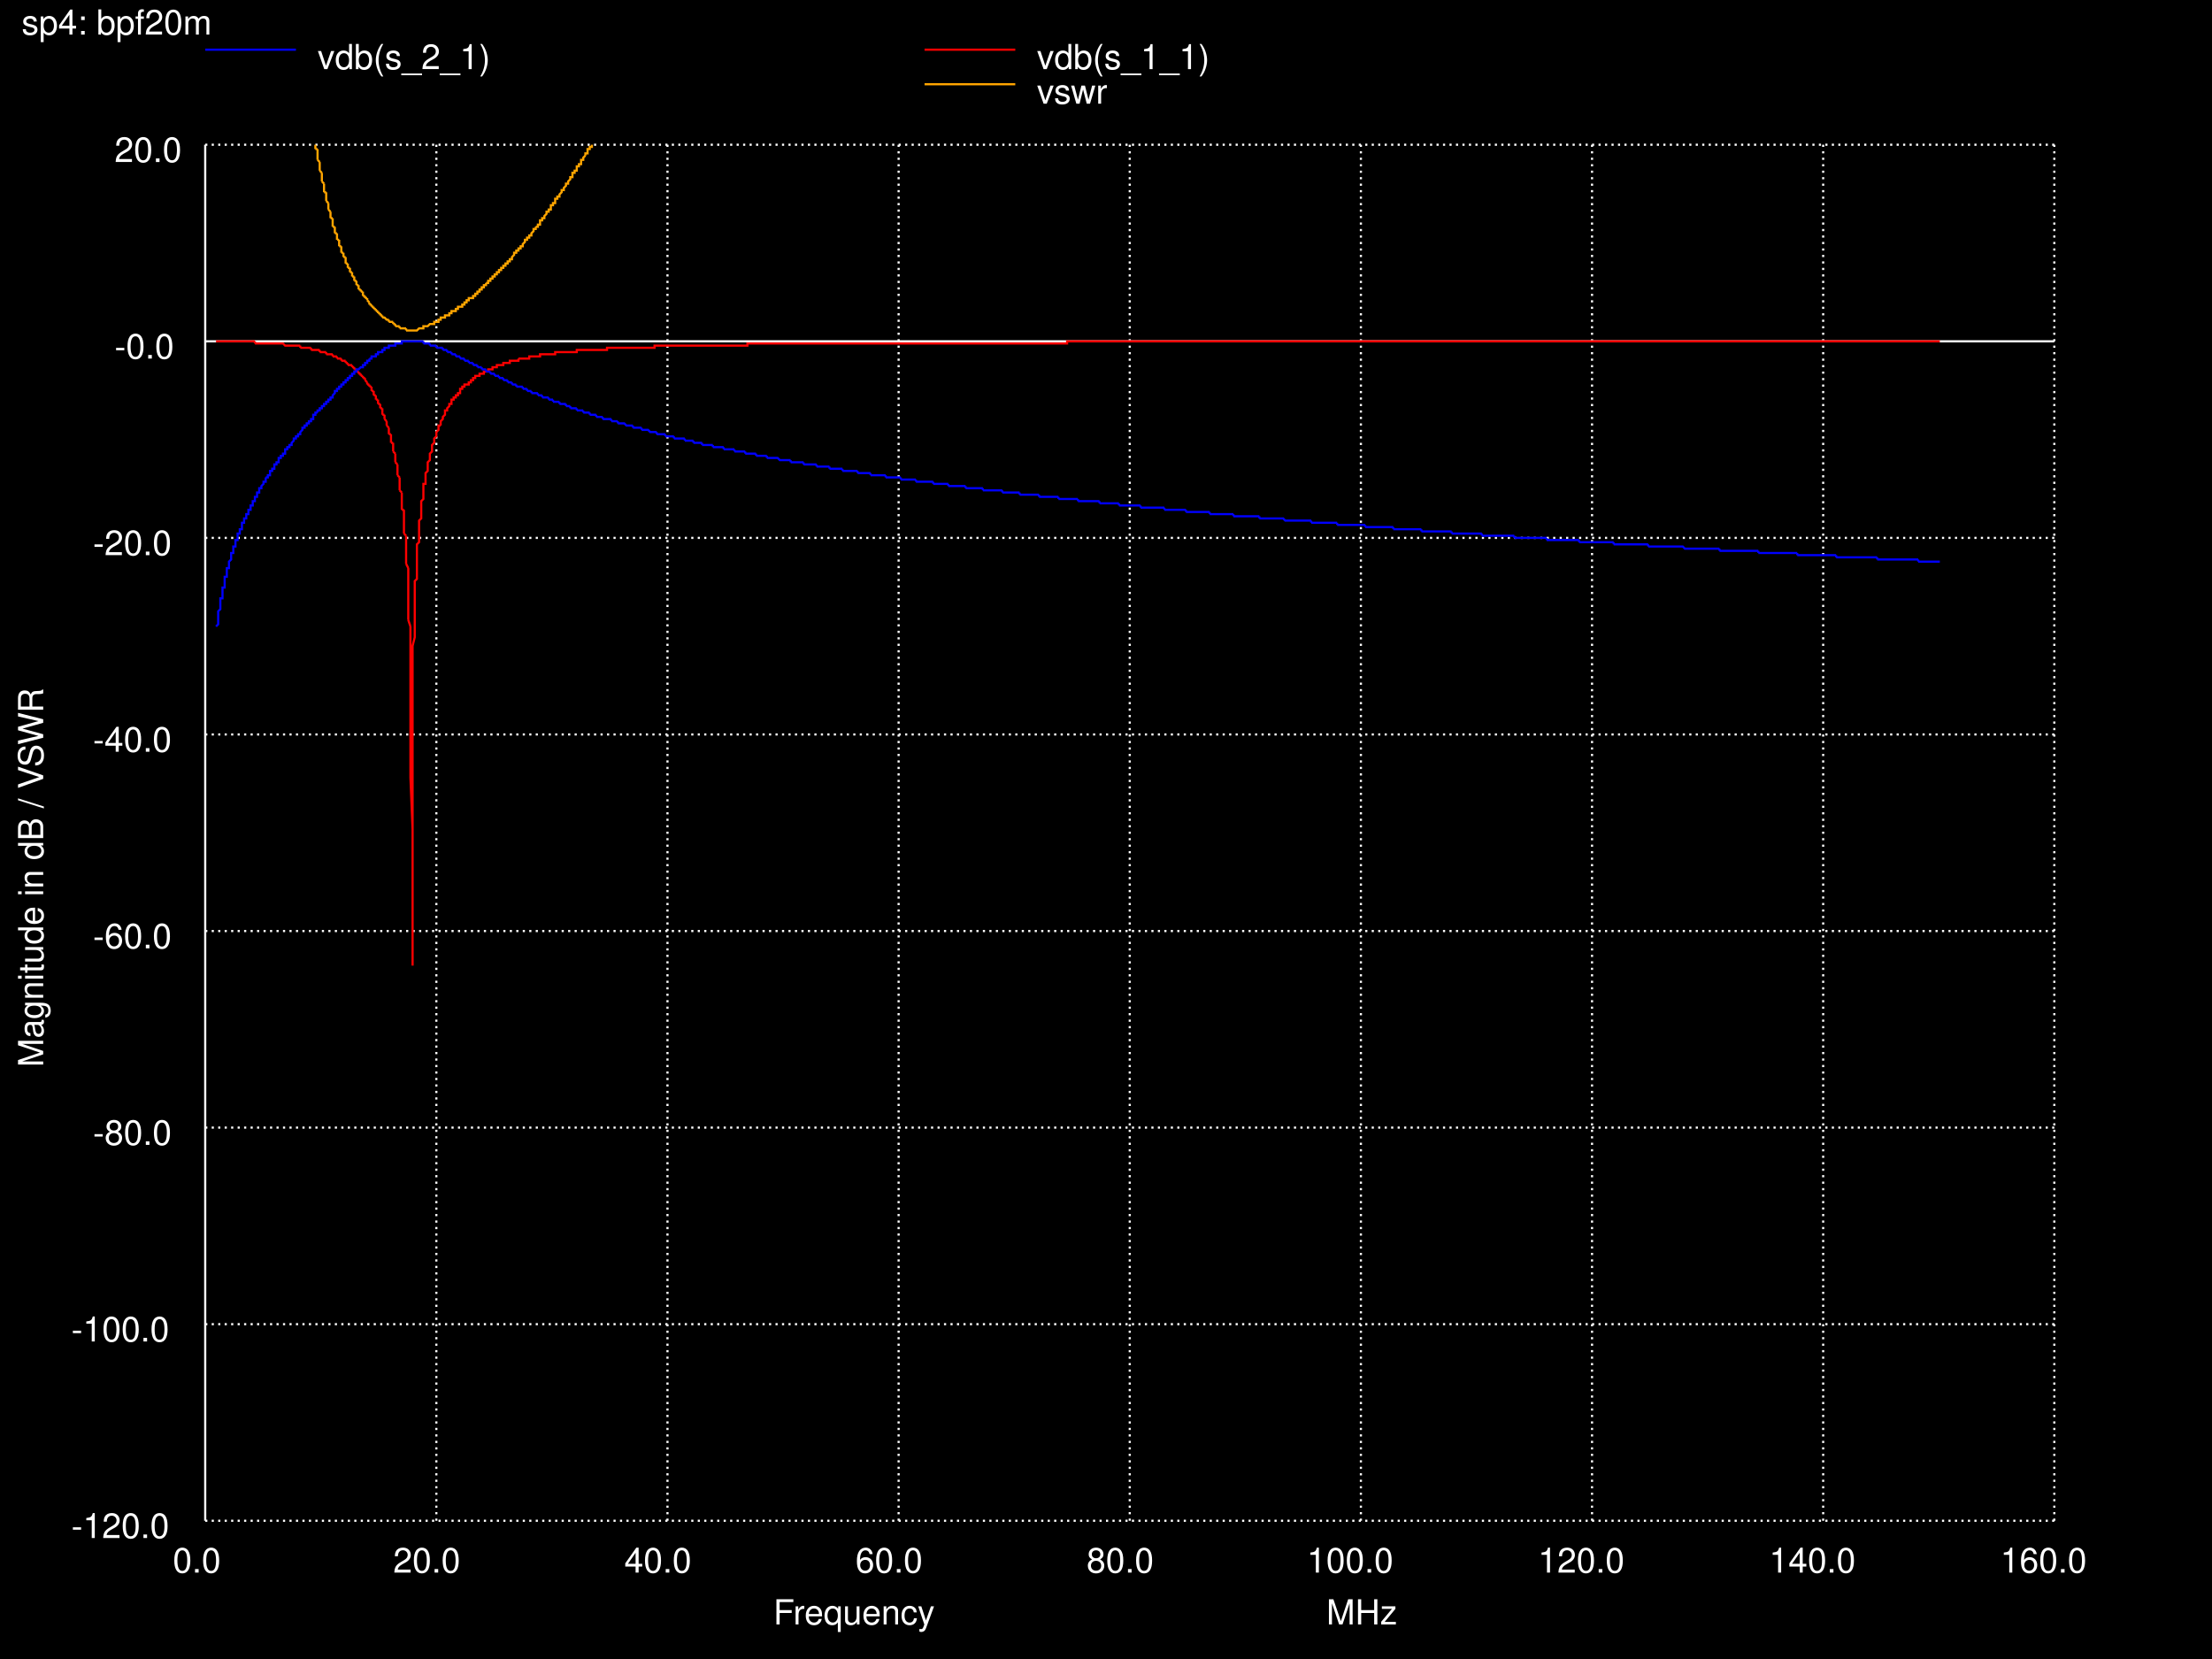
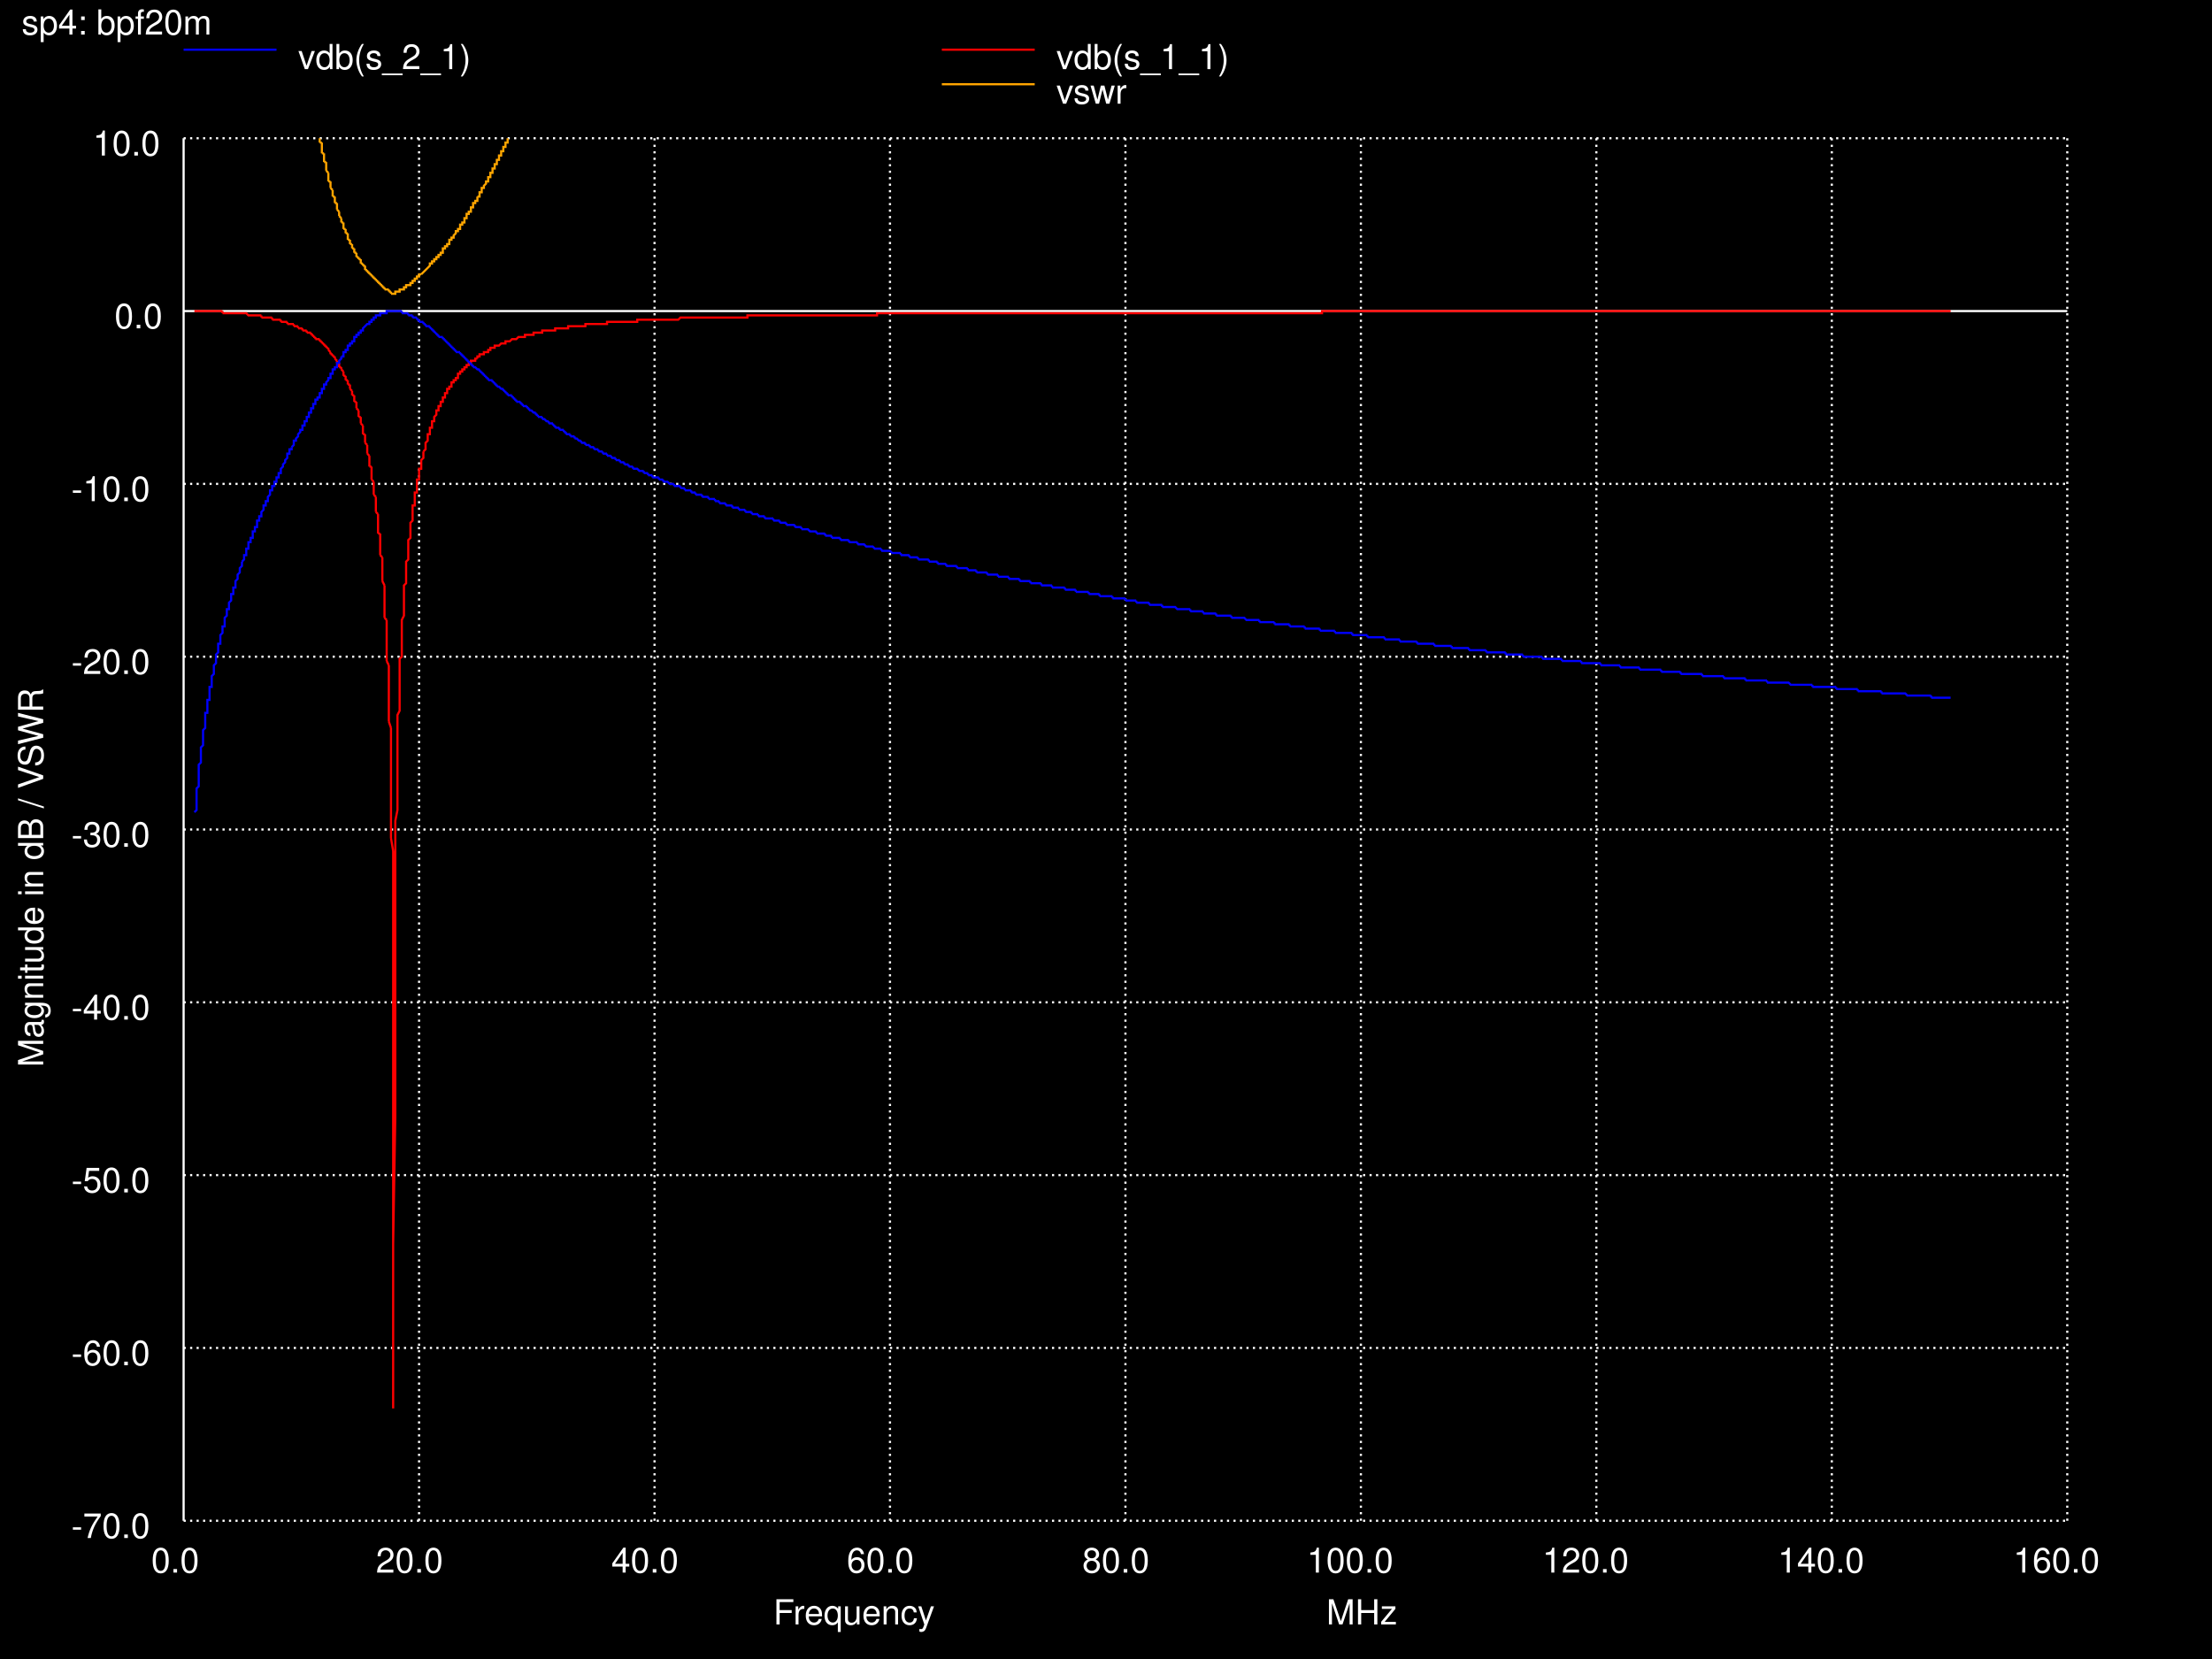
<svg xmlns="http://www.w3.org/2000/svg" version="1.1" width="100%" height="100%" viewBox="0 0 1024 768" style="fill: none; font-family: Helvetica;  font: Helvetica; ">
  <rect x="0" y="0" width="1024" height="768" fill="black" stroke="none" />
  <text stroke="none" fill="white" font-size="16" x="358" y="752">
Frequency
</text>
  <text transform="rotate(-90, 20, 494)" stroke="none" fill="white" font-size="16" x="20" y="494">
Magnitude in dB / VSWR
</text>
  <text stroke="none" fill="white" font-size="16" x="10" y="16">
sp4: bpf20m
</text>
-   <path stroke="white" d="M95 704l0 -637" />
-   <text stroke="none" fill="white" font-size="16" x="80" y="728">
+   <path stroke="white" d="M85 704l0 -640" />
+   <text stroke="none" fill="white" font-size="16" x="70" y="728">
0.0
</text>
-   <path stroke="white" stroke-dasharray="1,2" d="M202 704l0 -637" />
-   <text stroke="none" fill="white" font-size="16" x="182" y="728">
+   <path stroke="white" stroke-dasharray="1,2" d="M194 704l0 -640" />
+   <text stroke="none" fill="white" font-size="16" x="174" y="728">
20.0
</text>
-   <path stroke="white" stroke-dasharray="1,2" d="M309 704l0 -637" />
-   <text stroke="none" fill="white" font-size="16" x="289" y="728">
+   <path stroke="white" stroke-dasharray="1,2" d="M303 704l0 -640" />
+   <text stroke="none" fill="white" font-size="16" x="283" y="728">
40.0
</text>
-   <path stroke="white" stroke-dasharray="1,2" d="M416 704l0 -637" />
-   <text stroke="none" fill="white" font-size="16" x="396" y="728">
+   <path stroke="white" stroke-dasharray="1,2" d="M412 704l0 -640" />
+   <text stroke="none" fill="white" font-size="16" x="392" y="728">
60.0
</text>
-   <path stroke="white" stroke-dasharray="1,2" d="M523 704l0 -637" />
-   <text stroke="none" fill="white" font-size="16" x="503" y="728">
+   <path stroke="white" stroke-dasharray="1,2" d="M521 704l0 -640" />
+   <text stroke="none" fill="white" font-size="16" x="501" y="728">
80.0
</text>
-   <path stroke="white" stroke-dasharray="1,2" d="M630 704l0 -637" />
+   <path stroke="white" stroke-dasharray="1,2" d="M630 704l0 -640" />
  <text stroke="none" fill="white" font-size="16" x="605" y="728">
100.0
</text>
-   <path stroke="white" stroke-dasharray="1,2" d="M737 704l0 -637" />
-   <text stroke="none" fill="white" font-size="16" x="712" y="728">
+   <path stroke="white" stroke-dasharray="1,2" d="M739 704l0 -640" />
+   <text stroke="none" fill="white" font-size="16" x="714" y="728">
120.0
</text>
-   <path stroke="white" stroke-dasharray="1,2" d="M844 704l0 -637" />
-   <text stroke="none" fill="white" font-size="16" x="819" y="728">
+   <path stroke="white" stroke-dasharray="1,2" d="M848 704l0 -640" />
+   <text stroke="none" fill="white" font-size="16" x="823" y="728">
140.0
</text>
-   <path stroke="white" stroke-dasharray="1,2" d="M951 704l0 -637" />
-   <text stroke="none" fill="white" font-size="16" x="926" y="728">
+   <path stroke="white" stroke-dasharray="1,2" d="M957 704l0 -640" />
+   <text stroke="none" fill="white" font-size="16" x="932" y="728">
160.0
</text>
  <text stroke="none" fill="white" font-size="16" x="614" y="752">
MHz
</text>
-   <path stroke="white" stroke-dasharray="1,2" d="M95 704l856 0" />
+   <path stroke="white" stroke-dasharray="1,2" d="M85 704l872 0" />
  <text stroke="none" fill="white" font-size="16" x="33" y="712">
- -120.0
+ -70.0
</text>
-   <path stroke="white" stroke-dasharray="1,2" d="M95 613l856 0" />
-   <text stroke="none" fill="white" font-size="16" x="33" y="621">
- -100.0
- </text>
-   <path stroke="white" stroke-dasharray="1,2" d="M95 522l856 0" />
-   <text stroke="none" fill="white" font-size="16" x="43" y="530">
- -80.0
- </text>
-   <path stroke="white" stroke-dasharray="1,2" d="M95 431l856 0" />
-   <text stroke="none" fill="white" font-size="16" x="43" y="439">
+   <path stroke="white" stroke-dasharray="1,2" d="M85 624l872 0" />
+   <text stroke="none" fill="white" font-size="16" x="33" y="632">
-60.0
</text>
-   <path stroke="white" stroke-dasharray="1,2" d="M95 340l856 0" />
-   <text stroke="none" fill="white" font-size="16" x="43" y="348">
+   <path stroke="white" stroke-dasharray="1,2" d="M85 544l872 0" />
+   <text stroke="none" fill="white" font-size="16" x="33" y="552">
+ -50.0
+ </text>
+   <path stroke="white" stroke-dasharray="1,2" d="M85 464l872 0" />
+   <text stroke="none" fill="white" font-size="16" x="33" y="472">
-40.0
</text>
-   <path stroke="white" stroke-dasharray="1,2" d="M95 249l856 0" />
-   <text stroke="none" fill="white" font-size="16" x="43" y="257">
+   <path stroke="white" stroke-dasharray="1,2" d="M85 384l872 0" />
+   <text stroke="none" fill="white" font-size="16" x="33" y="392">
+ -30.0
+ </text>
+   <path stroke="white" stroke-dasharray="1,2" d="M85 304l872 0" />
+   <text stroke="none" fill="white" font-size="16" x="33" y="312">
-20.0
</text>
-   <path stroke="white" d="M95 158l856 0" />
-   <text stroke="none" fill="white" font-size="16" x="53" y="166">
- -0.0
+   <path stroke="white" stroke-dasharray="1,2" d="M85 224l872 0" />
+   <text stroke="none" fill="white" font-size="16" x="33" y="232">
+ -10.0
</text>
-   <path stroke="white" stroke-dasharray="1,2" d="M95 67l856 0" />
-   <text stroke="none" fill="white" font-size="16" x="53" y="75">
- 20.0
+   <path stroke="white" d="M85 144l872 0" />
+   <text stroke="none" fill="white" font-size="16" x="53" y="152">
+ 0.0
+ </text>
+   <path stroke="white" stroke-dasharray="1,2" d="M85 64l872 0" />
+   <text stroke="none" fill="white" font-size="16" x="43" y="72">
+ 10.0
</text>
  <text stroke="none" fill="white" font-size="16" x="10" y="32">
     
</text>
-   <path stroke="red" d="M428 23l42 0" />
-   <text stroke="none" fill="white" font-size="16" x="480" y="32">
+   <path stroke="red" d="M436 23l43 0" />
+   <text stroke="none" fill="white" font-size="16" x="489" y="32">
vdb(s_1_1)
</text>
-   <path stroke="red" d="M100 158l18 0M118 159l0 -1M118 159l13 0 1 1 7 0M139 161l0 -1M139 161l5 0M144 162l0 -1M144 162l4 0M148 163l0 -1M148 163l3 0M151 164l0 -1M151 164l3 0M154 165l0 -1M154 165l2 0M156 166l0 -1M156 166l2 0M158 167l0 -1M158 167l2 0" />
-   <path stroke="red" d="M160 168l0 -1M160 168l1 0M161 169l0 -1M161 169l2 0M163 170l0 -1M163 170l1 0M164 171l0 -1M164 171l1 0M165 172l0 -1M165 172l1 0M166 173l0 -1M166 173l1 0M167 174l0 -1M167 174l1 0M168 175l0 -1M168 175l1 0M169 176l0 -1M169 176l1 1" />
-   <path stroke="red" d="M170 178l0 -1M170 178l1 0M171 179l0 -1M171 179l1 0M172 181l0 -2M172 181l1 0M173 183l0 -2M173 183l1 0M174 185l0 -2M174 185l1 0M175 187l0 -2M175 187l1 0M176 189l0 -2M176 189l1 0M177 192l0 -3M177 192l1 0M178 194l0 -2M178 194l1 1" />
-   <path stroke="red" d="M179 197l0 -2M179 197l1 1M180 201l0 -3M180 201l1 0M181 205l0 -4M181 205l1 0M182 209l0 -4M182 209l1 1M183 214l0 -4M183 214l1 1M184 220l0 -5M184 220l1 1M185 227l0 -6M185 227l1 1M186 236l0 -8M186 236l1 0M187 247l0 -11M187 247l1 1" />
-   <path stroke="red" d="M188 261l0 -13M188 261l1 2M189 287l0 -24M189 287l1 3M190 360l0 -70M190 360l1 24M191 447l0 -148 1 -4 0 -26 1 -1 0 -16 1 -1 0 -10 1 -1 0 -8 1 -1 0 -7 1 0 0 -5 1 -1 0 -4 1 -1 0 -3 1 -1 0 -3 1 -1 0 -2 1 -1 0 -2 1 -1 0 -2 1 0" />
-   <path stroke="red" d="M204 197l0 -2 1 -1 0 -1 1 -1 0 -2 1 0 0 -1 1 -1 0 -1 1 0 0 -2 1 0 0 -1 1 0 0 -1 1 0 0 -1 1 0 0 -2 1 0 0 -1 1 0 0 -1 2 0 0 -1 1 0 0 -1 1 0 0 -1 1 0 0 -1 2 0 0 -1 2 0 0 -1 2 0 0 -1 2 0 0 -1 2 0 0 -1 3 0 0 -1 3 0 0 -1 4 0 0 -1" />
-   <path stroke="red" d="M240 166l5 0 0 -1 5 0 0 -1 7 0 0 -1 10 0 0 -1 14 0 0 -1 22 0 0 -1 43 0 0 -1 148 0 0 -1 404 0" />
-   <path stroke="blue" d="M95 23l42 0" />
-   <text stroke="none" fill="white" font-size="16" x="147" y="32">
+   <path stroke="red" d="M90 144l13 0M103 145l0 -1M103 145l11 0 1 1 6 0M121 147l0 -1M121 147l5 0M126 148l0 -1M126 148l4 0M130 149l0 -1M130 149l3 0M133 150l0 -1M133 150l3 0M136 151l0 -1M136 151l2 0M138 152l0 -1M138 152l2 0M140 153l0 -1M140 153l2 0" />
+   <path stroke="red" d="M142 154l0 -1M142 154l2 0M144 155l0 -1M144 155l1 0M145 156l0 -1M145 156l1 0M146 157l0 -1M146 157l2 0M148 158l0 -1M148 158l1 0M149 159l0 -1M149 159l1 0M150 160l0 -1M150 160l1 0M151 161l0 -1M151 161l1 0M152 162l0 -1M152 162l1 1" />
+   <path stroke="red" d="M153 164l0 -1M153 164l1 0M154 165l0 -1M154 165l1 0M155 166l0 -1M155 166l1 1M156 168l0 -1M156 168l1 0M157 170l0 -2M157 170l1 0M158 171l0 -1M158 171l1 1M159 174l0 -2M159 174l1 0M160 176l0 -2M160 176l1 0M161 178l0 -2M161 178l1 0" />
+   <path stroke="red" d="M162 180l0 -2M162 180l1 1M163 183l0 -2M163 183l1 0M164 186l0 -3M164 186l1 0M165 189l0 -3M165 189l1 1M166 193l0 -3M166 193l1 0M167 196l0 -3M167 196l1 1M168 201l0 -4M168 201l1 0M169 205l0 -4M169 205l1 1M170 210l0 -4M170 210l1 1" />
+   <path stroke="red" d="M171 216l0 -5M171 216l1 0M172 222l0 -6M172 222l1 1M173 229l0 -6M173 229l1 1M174 237l0 -7M174 237l1 1M175 247l0 -9M175 247l1 0M176 257l0 -10M176 257l1 1M177 269l0 -11M177 269l1 2M178 286l0 -15M178 286l1 1M179 306l0 -19M179 306l1 2" />
+   <path stroke="red" d="M180 334l0 -26M180 334l1 3M181 388l0 -51M181 388l1 6M182 652l0 -258M182 576l1 -59 0 -137 1 -5 0 -44 1 -2 0 -24 1 -1 0 -17 1 -2 0 -14 1 -1 0 -10 1 -1 0 -9 1 -1 0 -7 1 -1 0 -7 1 0 0 -6 1 0 0 -6 1 0 0 -5 1 0 0 -4 1 -1 0 -3" />
+   <path stroke="red" d="M196 209l1 -1 0 -3 1 -1 0 -3 1 0 0 -3 1 0 0 -3 1 0 0 -2 1 -1 0 -2 1 0 0 -2 1 0 0 -2 1 0 0 -2 1 0 0 -2 1 0 0 -2 1 0 0 -1 1 0 0 -2 1 0 0 -1 1 0 0 -1 1 0 0 -2 1 0 0 -1 1 0 0 -1 1 0 0 -1 1 0 0 -1 1 0 0 -1 1 0 0 -1 2 0 0 -1 1 0" />
+   <path stroke="red" d="M221 166l0 -1 1 0 0 -1 2 0 0 -1 2 0 0 -1 1 0 0 -1 2 0 0 -1 2 0 1 -1 2 0 0 -1 2 0 1 -1 2 0 1 -1 3 0 0 -1 4 0 0 -1 4 0 0 -1 6 0 0 -1 6 0 0 -1 8 0 0 -1 10 0 0 -1 14 0 0 -1 19 0 1 -1 31 0 0 -1 60 0 0 -1 206 0 0 -1 291 0" />
+   <path stroke="blue" d="M85 23l43 0" />
+   <text stroke="none" fill="white" font-size="16" x="138" y="32">
vdb(s_2_1)
</text>
-   <path stroke="blue" d="M100 290l1 -1 0 -6 1 -1 0 -5 1 0 0 -5 1 0 0 -5 1 0 0 -4 1 0 0 -3 1 -1 0 -3 1 0 0 -3 1 0 0 -3 1 0 0 -3 1 0 0 -2 1 0 0 -3 1 0 0 -2 1 0 0 -2 1 0 0 -2 1 0 0 -2 1 0 0 -2 1 0 0 -2 1 0 0 -2 1 0 0 -2 1 0 0 -1 1 -1 0 -1 1 0 0 -2" />
-   <path stroke="blue" d="M123 221l1 0 0 -1 1 0 0 -2 1 0 0 -1 1 0 0 -2 1 0 0 -1 1 0 0 -2 1 0 0 -1 1 0 0 -1 1 0 0 -2 1 0 0 -1 1 0 0 -1 1 0 0 -1 1 -1 0 -1 1 0 0 -1 1 0 0 -1 1 0 0 -1 1 -1 0 -1 1 0 0 -1 1 0 0 -1 1 0 0 -1 1 0 0 -1 1 0 0 -2 1 0 0 -1 1 0" />
-   <path stroke="blue" d="M147 191l0 -1 1 0 0 -1 1 0 0 -1 1 0 0 -1 1 0 0 -1 1 0 0 -1 1 0 0 -1 1 0 0 -1 1 -1 0 -1 1 0 0 -1 1 0 0 -1 1 0 0 -1 1 0 0 -1 1 0 0 -1 1 0 0 -1 1 0 0 -1 1 0 0 -1 1 0 0 -1 1 0 0 -1 1 0 1 -1 1 0 0 -1 1 0 0 -1 1 0 0 -1 1 0 0 -1" />
-   <path stroke="blue" d="M171 166l1 0 0 -1 2 0 0 -1 1 0 0 -1 2 0 0 -1 1 0 0 -1 2 0 0 -1 3 0 0 -1 3 0 0 -1 10 0M196 159l0 -1M196 159l3 0M199 160l0 -1M199 160l3 0M202 161l0 -1M202 161l3 0M205 162l0 -1M205 162l2 0M207 163l0 -1M207 163l2 0M209 164l0 -1" />
-   <path stroke="blue" d="M209 164l2 0M211 165l0 -1M211 165l2 0M213 166l0 -1M213 166l2 0M215 167l0 -1M215 167l2 0M217 168l0 -1M217 168l2 0M219 169l0 -1M219 169l2 0M221 170l0 -1M221 170l2 0M223 171l0 -1M223 171l2 0M225 172l0 -1M225 172l2 0M227 173l0 -1" />
-   <path stroke="blue" d="M227 173l2 0M229 174l0 -1M229 174l2 0M231 175l0 -1M231 175l2 0M233 176l0 -1M233 176l2 0M235 177l0 -1M235 177l2 0M237 178l0 -1M237 178l2 0M239 179l0 -1M239 179l3 0M242 180l0 -1M242 180l2 0M244 181l0 -1M244 181l2 0M246 182l0 -1" />
-   <path stroke="blue" d="M246 182l3 0M249 183l0 -1M249 183l2 0M251 184l0 -1M251 184l3 0M254 185l0 -1M254 185l2 0M256 186l0 -1M256 186l3 0M259 187l0 -1M259 187l3 0M262 188l0 -1M262 188l2 0M264 189l0 -1M264 189l3 0M267 190l0 -1M267 190l3 0M270 191l0 -1" />
-   <path stroke="blue" d="M270 191l3 0M273 192l0 -1M273 192l3 0M276 193l0 -1M276 193l3 0M279 194l0 -1M279 194l4 0M283 195l0 -1M283 195l3 0M286 196l0 -1M286 196l3 0 1 1 3 0M293 198l0 -1M293 198l4 0M297 199l0 -1M297 199l3 0 1 1 3 0M304 201l0 -1M304 201l4 0" />
-   <path stroke="blue" d="M308 202l0 -1M308 202l4 0M312 203l0 -1M312 203l5 0M317 204l0 -1M317 204l4 0M321 205l0 -1M321 205l4 0M325 206l0 -1M325 206l5 0M330 207l0 -1M330 207l5 0M335 208l0 -1M335 208l5 0M340 209l0 -1M340 209l5 0M345 210l0 -1M345 210l5 0" />
-   <path stroke="blue" d="M350 211l0 -1M350 211l5 0M355 212l0 -1M355 212l5 0 1 1 5 0M366 214l0 -1M366 214l6 0M372 215l0 -1M372 215l6 0M378 216l0 -1M378 216l6 0M384 217l0 -1M384 217l6 0M390 218l0 -1M390 218l7 0M397 219l0 -1M397 219l6 0M403 220l0 -1" />
-   <path stroke="blue" d="M403 220l7 0M410 221l0 -1M410 221l7 0M417 222l0 -1M417 222l7 0M424 223l0 -1M424 223l8 0M432 224l0 -1M432 224l7 0M439 225l0 -1M439 225l8 0M447 226l0 -1M447 226l8 0M455 227l0 -1M455 227l9 0M464 228l0 -1M464 228l8 0M472 229l0 -1" />
-   <path stroke="blue" d="M472 229l9 0M481 230l0 -1M481 230l9 0M490 231l0 -1M490 231l9 0M499 232l0 -1M499 232l10 0M509 233l0 -1M509 233l9 0M518 234l0 -1M518 234l10 0M528 235l0 -1M528 235l11 0M539 236l0 -1M539 236l10 0M549 237l0 -1M549 237l11 0M560 238l0 -1" />
-   <path stroke="blue" d="M560 238l11 0M571 239l0 -1M571 239l12 0M583 240l0 -1M583 240l11 0 1 1 12 0M607 242l0 -1M607 242l12 0M619 243l0 -1M619 243l13 0M632 244l0 -1M632 244l13 0M645 245l0 -1M645 245l13 0M658 246l0 -1M658 246l14 0M672 247l0 -1M672 247l14 0" />
-   <path stroke="blue" d="M686 248l0 -1M686 248l15 0M701 249l0 -1M701 249l15 0M716 250l0 -1M716 250l15 0M731 251l0 -1M731 251l16 0M747 252l0 -1M747 252l16 0M763 253l0 -1M763 253l16 0 1 1 16 0M796 255l0 -1M796 255l18 0M814 256l0 -1M814 256l18 0M832 257l0 -1" />
-   <path stroke="blue" d="M832 257l18 0M850 258l0 -1M850 258l19 0M869 259l0 -1M869 259l19 0M888 260l0 -1M888 260l10 0" />
-   <path stroke="#FFA500" d="M428 39l42 0" />
-   <text stroke="none" fill="white" font-size="16" x="480" y="48">
+   <path stroke="blue" d="M90 376l1 -1 0 -10 1 -1 0 -10 1 -1 0 -7 1 -1 0 -7 1 -1 0 -7 1 0 0 -6 1 0 0 -6 1 0 0 -5 1 -1 0 -4 1 -1 0 -4 1 -1 0 -4 1 0 0 -4 1 -1 0 -3 1 0 0 -4 1 -1 0 -3 1 0 0 -3 1 -1 0 -3 1 0 0 -3 1 0 0 -3 1 -1 0 -2 1 -1 0 -2 1 -1 0 -2" />
+   <path stroke="blue" d="M112 260l1 -1 0 -2 1 0 0 -3 1 0 0 -3 1 0 0 -2 1 0 0 -3 1 0 0 -2 1 0 0 -3 1 0 0 -2 1 0 0 -2 1 -1 0 -2 1 0 0 -2 1 0 0 -2 1 -1 0 -2 1 0 0 -2 1 0 0 -2 1 0 0 -2 1 0 0 -2 1 0 0 -2 1 -1 0 -1 1 -1 0 -1 1 -1 0 -2 1 0 0 -2 1 0 0 -1" />
+   <path stroke="blue" d="M135 207l1 -1 0 -2 1 0 0 -1 1 -1 0 -1 1 -1 0 -1 1 0 0 -2 1 0 0 -2 1 0 0 -2 1 0 0 -2 1 0 0 -2 1 0 0 -2 1 0 0 -2 1 0 0 -1 1 0 0 -2 1 0 0 -2 1 0 0 -2 1 0 0 -1 1 -1 0 -1 1 0 0 -2 1 0 0 -2 1 0 0 -1 1 0 0 -2 1 0 0 -1 1 -1 0 -1" />
+   <path stroke="blue" d="M158 165l1 0 0 -2 1 0 0 -1 1 0 0 -2 1 0 0 -1 1 0 0 -1 1 0 0 -2 1 0 0 -1 1 0 0 -1 1 0 0 -1 1 0 0 -1 2 -2 1 0 0 -1 1 0 0 -1 1 0 0 -1 1 0 0 -1 2 0 0 -1 3 0 0 -1 7 0M186 145l0 -1M186 145l3 0M189 146l0 -1M189 146l2 0M191 147l0 -1" />
+   <path stroke="blue" d="M191 147l2 0M193 148l0 -1M193 148l1 0M194 149l0 -1M194 149l2 0M196 150l0 -1M196 150l1 0M197 151l0 -1M197 151l2 0M199 152l0 -1M199 152l1 0M200 153l0 -1M200 153l1 0M201 154l0 -1M201 154l1 0M202 155l0 -1M202 155l1 0M203 156l0 -1" />
+   <path stroke="blue" d="M203 156l2 0M205 157l0 -1M205 157l1 0M206 158l0 -1M206 158l1 0M207 159l0 -1M207 159l1 0M208 160l0 -1M208 160l1 0M209 161l0 -1M209 161l1 0M210 162l0 -1M210 162l1 0M211 163l0 -1M211 163l2 0M213 164l0 -1M213 164l1 0M214 165l0 -1" />
+   <path stroke="blue" d="M214 165l1 0M215 166l0 -1M215 166l1 0M216 167l0 -1M216 167l1 0M217 168l0 -1M217 168l1 0M218 169l0 -1M218 169l1 0M219 170l0 -1M219 170l1 0 1 1 1 0M222 172l0 -1M222 172l1 0M223 173l0 -1M223 173l1 0M224 174l0 -1M224 174l1 0" />
+   <path stroke="blue" d="M225 175l0 -1M225 175l1 0M226 176l0 -1M226 176l2 0M228 177l0 -1M228 177l1 0M229 178l0 -1M229 178l1 0M230 179l0 -1M230 179l1 0 1 1 1 0M233 181l0 -1M233 181l1 0M234 182l0 -1M234 182l1 0M235 183l0 -1M235 183l2 0M237 184l0 -1" />
+   <path stroke="blue" d="M237 184l1 0M238 185l0 -1M238 185l1 0M239 186l0 -1M239 186l2 0M241 187l0 -1M241 187l1 0M242 188l0 -1M242 188l2 0M244 189l0 -1M244 189l1 0M245 190l0 -1M245 190l1 0 1 1 1 0M248 192l0 -1M248 192l1 0M249 193l0 -1M249 193l2 0" />
+   <path stroke="blue" d="M251 194l0 -1M251 194l1 0 1 1 1 0M254 196l0 -1M254 196l2 0M256 197l0 -1M256 197l1 0M257 198l0 -1M257 198l2 0M259 199l0 -1M259 199l2 0M261 200l0 -1M261 200l1 0M262 201l0 -1M262 201l2 0M264 202l0 -1M264 202l2 0M266 203l0 -1" />
+   <path stroke="blue" d="M266 203l1 0 1 1 1 0M269 205l0 -1M269 205l2 0M271 206l0 -1M271 206l2 0M273 207l0 -1M273 207l2 0M275 208l0 -1M275 208l2 0M277 209l0 -1M277 209l2 0M279 210l0 -1M279 210l2 0M281 211l0 -1M281 211l2 0M283 212l0 -1M283 212l2 0" />
+   <path stroke="blue" d="M285 213l0 -1M285 213l2 0M287 214l0 -1M287 214l2 0M289 215l0 -1M289 215l2 0M291 216l0 -1M291 216l2 0M293 217l0 -1M293 217l2 0 1 1 2 0M298 219l0 -1M298 219l2 0M300 220l0 -1M300 220l2 0M302 221l0 -1M302 221l3 0M305 222l0 -1" />
+   <path stroke="blue" d="M305 222l2 0M307 223l0 -1M307 223l2 0 1 1 2 0M312 225l0 -1M312 225l3 0M315 226l0 -1M315 226l2 0M317 227l0 -1M317 227l3 0M320 228l0 -1M320 228l2 0M322 229l0 -1M322 229l3 0M325 230l0 -1M325 230l3 0M328 231l0 -1M328 231l3 0" />
+   <path stroke="blue" d="M331 232l0 -1M331 232l2 0M333 233l0 -1M333 233l3 0M336 234l0 -1M336 234l3 0M339 235l0 -1M339 235l3 0M342 236l0 -1M342 236l3 0M345 237l0 -1M345 237l3 0M348 238l0 -1M348 238l3 0M351 239l0 -1M351 239l3 0M354 240l0 -1M354 240l4 0" />
+   <path stroke="blue" d="M358 241l0 -1M358 241l3 0M361 242l0 -1M361 242l3 0M364 243l0 -1M364 243l4 0M368 244l0 -1M368 244l3 0M371 245l0 -1M371 245l3 0 1 1 3 0M378 247l0 -1M378 247l4 0M382 248l0 -1M382 248l3 0M385 249l0 -1M385 249l4 0M389 250l0 -1" />
+   <path stroke="blue" d="M389 250l4 0M393 251l0 -1M393 251l4 0M397 252l0 -1M397 252l3 0 1 1 3 0 1 1 3 0M408 255l0 -1M408 255l4 0 1 1 4 0M417 257l0 -1M417 257l4 0M421 258l0 -1M421 258l4 0M425 259l0 -1M425 259l5 0M430 260l0 -1M430 260l4 0M434 261l0 -1" />
+   <path stroke="blue" d="M434 261l4 0M438 262l0 -1M438 262l5 0M443 263l0 -1M443 263l5 0M448 264l0 -1M448 264l4 0M452 265l0 -1M452 265l5 0M457 266l0 -1M457 266l5 0M462 267l0 -1M462 267l5 0M467 268l0 -1M467 268l5 0M472 269l0 -1M472 269l5 0M477 270l0 -1" />
+   <path stroke="blue" d="M477 270l5 0M482 271l0 -1M482 271l5 0M487 272l0 -1M487 272l6 0M493 273l0 -1M493 273l5 0M498 274l0 -1M498 274l6 0M504 275l0 -1M504 275l5 0M509 276l0 -1M509 276l6 0M515 277l0 -1M515 277l6 0M521 278l0 -1M521 278l5 0M526 279l0 -1" />
+   <path stroke="blue" d="M526 279l6 0M532 280l0 -1M532 280l6 0M538 281l0 -1M538 281l6 0 1 1 6 0M551 283l0 -1M551 283l6 0M557 284l0 -1M557 284l6 0M563 285l0 -1M563 285l7 0M570 286l0 -1M570 286l6 0 1 1 6 0M583 288l0 -1M583 288l7 0M590 289l0 -1M590 289l7 0" />
+   <path stroke="blue" d="M597 290l0 -1M597 290l7 0M604 291l0 -1M604 291l7 0M611 292l0 -1M611 292l7 0M618 293l0 -1M618 293l8 0M626 294l0 -1M626 294l7 0M633 295l0 -1M633 295l8 0M641 296l0 -1M641 296l7 0M648 297l0 -1M648 297l8 0M656 298l0 -1M656 298l8 0" />
+   <path stroke="blue" d="M664 299l0 -1M664 299l8 0M672 300l0 -1M672 300l8 0M680 301l0 -1M680 301l8 0M688 302l0 -1M688 302l9 0M697 303l0 -1M697 303l8 0M705 304l0 -1M705 304l9 0M714 305l0 -1M714 305l9 0M723 306l0 -1M723 306l9 0M732 307l0 -1M732 307l9 0" />
+   <path stroke="blue" d="M741 308l0 -1M741 308l9 0M750 309l0 -1M750 309l9 0M759 310l0 -1M759 310l10 0M769 311l0 -1M769 311l9 0M778 312l0 -1M778 312l10 0M788 313l0 -1M788 313l10 0M798 314l0 -1M798 314l10 0M808 315l0 -1M808 315l10 0M818 316l0 -1" />
+   <path stroke="blue" d="M818 316l10 0 1 1 10 0M839 318l0 -1M839 318l11 0M850 319l0 -1M850 319l10 0M860 320l0 -1M860 320l11 0M871 321l0 -1M871 321l11 0 1 1 11 0M894 323l0 -1M894 323l9 0" />
+   <path stroke="#FFA500" d="M436 39l43 0" />
+   <text stroke="none" fill="white" font-size="16" x="489" y="48">
vswr
</text>
-   <path stroke="#FFA500" d="M146 69l0 -2M146 69l1 0M147 74l0 -5M147 74l1 1M148 79l0 -4M148 79l1 1M149 84l0 -4M149 84l1 1M150 89l0 -4M150 89l1 0M151 93l0 -4M151 93l1 1M152 97l0 -3M152 97l1 1M153 101l0 -3M153 101l1 0M154 105l0 -4M154 105l1 0M155 108l0 -3" />
-   <path stroke="#FFA500" d="M155 108l1 0M156 111l0 -3M156 111l1 0M157 114l0 -3M157 114l1 0M158 117l0 -3M158 117l1 0M159 119l0 -2M159 119l1 0M160 122l0 -3M160 122l1 0M161 124l0 -2M161 124l1 0M162 126l0 -2M162 126l1 0M163 128l0 -2M163 128l1 0M164 130l0 -2" />
-   <path stroke="#FFA500" d="M164 130l1 0M165 132l0 -2M165 132l1 0M166 134l0 -2M166 134l1 0M167 135l0 -1M167 135l1 0M168 137l0 -2M168 137l1 0M169 138l0 -1M169 138l1 0M170 139l0 -1M170 139l1 1M171 141l0 -1M171 141l1 0M172 142l0 -1M172 142l1 0M173 143l0 -1" />
-   <path stroke="#FFA500" d="M173 143l1 0M174 144l0 -1M174 144l1 0M175 145l0 -1M175 145l1 0M176 146l0 -1M176 146l1 0M177 147l0 -1M177 147l1 0 1 1 1 0M180 149l0 -1M180 149l2 0M182 150l0 -1M182 150l1 0M183 151l0 -1M183 151l2 0M185 152l0 -1M185 152l3 0" />
-   <path stroke="#FFA500" d="M188 153l0 -1M188 153l5 0 1 -1 2 0 0 -1 2 0 1 -1 2 0 0 -1 2 0 0 -1 1 0 0 -1 2 0 0 -1 2 0 0 -1 1 0 0 -1 2 0 0 -1 1 0 0 -1 2 0 0 -1 1 0 0 -1 1 0 0 -1 1 0 0 -1 2 0 0 -1 1 0 0 -1 1 0 0 -1 1 0 0 -1 1 0 0 -1 1 0 0 -1 1 0 0 -1" />
-   <path stroke="#FFA500" d="M225 131l1 0 0 -1 1 0 0 -1 1 0 0 -1 1 0 0 -1 1 0 0 -1 1 0 0 -1 1 0 0 -1 1 0 0 -1 1 0 0 -1 1 0 0 -1 1 0 0 -1 1 0 0 -1 1 -1 0 -1 1 0 0 -1 1 0 0 -1 1 0 0 -1 1 0 0 -1 1 -1 0 -1 1 0 0 -1 1 0 0 -1 1 0 0 -1 1 -1 0 -1 1 0 0 -1" />
-   <path stroke="#FFA500" d="M248 105l1 0 0 -1 1 0 0 -2 1 0 0 -1 1 0 0 -1 1 -1 0 -1 1 0 0 -1 1 0 0 -2 1 0 0 -1 1 0 0 -2 1 0 0 -1 1 0 0 -1 1 -1 0 -1 1 0 0 -1 1 -1 0 -1 1 0 0 -1 1 -1 0 -1 1 0 0 -2 1 0 0 -1 1 0 0 -2 1 0 0 -1 1 0 0 -2 1 0 0 -1 1 -1" />
-   <path stroke="#FFA500" d="M271 72l0 -1 1 0 0 -2 1 0 0 -1 1 0 0 -1" />
+   <path stroke="#FFA500" d="M148 66l0 -2M148 66l1 0M149 71l0 -5M149 71l1 0M150 75l0 -4M150 75l1 0M151 79l0 -4M151 79l1 1M152 84l0 -4M152 84l1 0M153 87l0 -3M153 87l1 1M154 91l0 -3M154 91l1 0M155 94l0 -3M155 94l1 0M156 97l0 -3M156 97l1 1M157 100l0 -2" />
+   <path stroke="#FFA500" d="M157 100l1 1M158 103l0 -2M158 103l1 0M159 106l0 -3M159 106l1 0M160 108l0 -2M160 108l1 0M161 111l0 -3M161 111l1 0M162 113l0 -2M162 113l1 0M163 115l0 -2M163 115l1 0M164 117l0 -2M164 117l1 0M165 119l0 -2M165 119l1 0M166 120l0 -1" />
+   <path stroke="#FFA500" d="M166 120l1 0M167 122l0 -2M167 122l1 0M168 123l0 -1M168 123l1 0M169 125l0 -2M169 125l1 0M170 126l0 -1M170 126l1 0M171 127l0 -1M171 127l1 0M172 128l0 -1M172 128l1 0M173 129l0 -1M173 129l1 0M174 130l0 -1M174 130l1 0M175 131l0 -1" />
+   <path stroke="#FFA500" d="M175 131l1 0M176 132l0 -1M176 132l1 0M177 133l0 -1M177 133l1 0M178 134l0 -1M178 134l2 0M180 135l0 -1M180 135l1 0M181 136l0 -1M181 136l2 0 0 -1 2 0 0 -1 2 0 0 -1 1 0 0 -1 2 0 0 -1 1 0 0 -1 1 0 0 -1 1 0 0 -1 1 0 0 -1 1 0" />
+   <path stroke="#FFA500" d="M195 127l4 -4 0 -1 1 0 0 -1 1 0 0 -1 1 0 0 -1 1 0 0 -1 1 0 0 -1 1 0 0 -2 1 0 0 -1 1 0 0 -1 1 0 0 -2 1 0 0 -1 1 0 0 -1 1 -1 0 -1 1 0 0 -1 1 0 0 -2 1 0 0 -1 1 0 0 -2 1 0 0 -2 1 0 0 -1 1 0 0 -2 1 0 0 -2 1 0 0 -1 1 0 0 -2" />
+   <path stroke="#FFA500" d="M221 91l1 0 0 -2 1 0 0 -2 1 0 0 -1 1 -1 0 -1 1 0 0 -2 1 0 0 -2 1 0 0 -2 1 0 0 -2 1 0 0 -2 1 0 0 -2 1 0 0 -2 1 0 0 -2 1 0 0 -2 1 0 0 -2" />
</svg>
